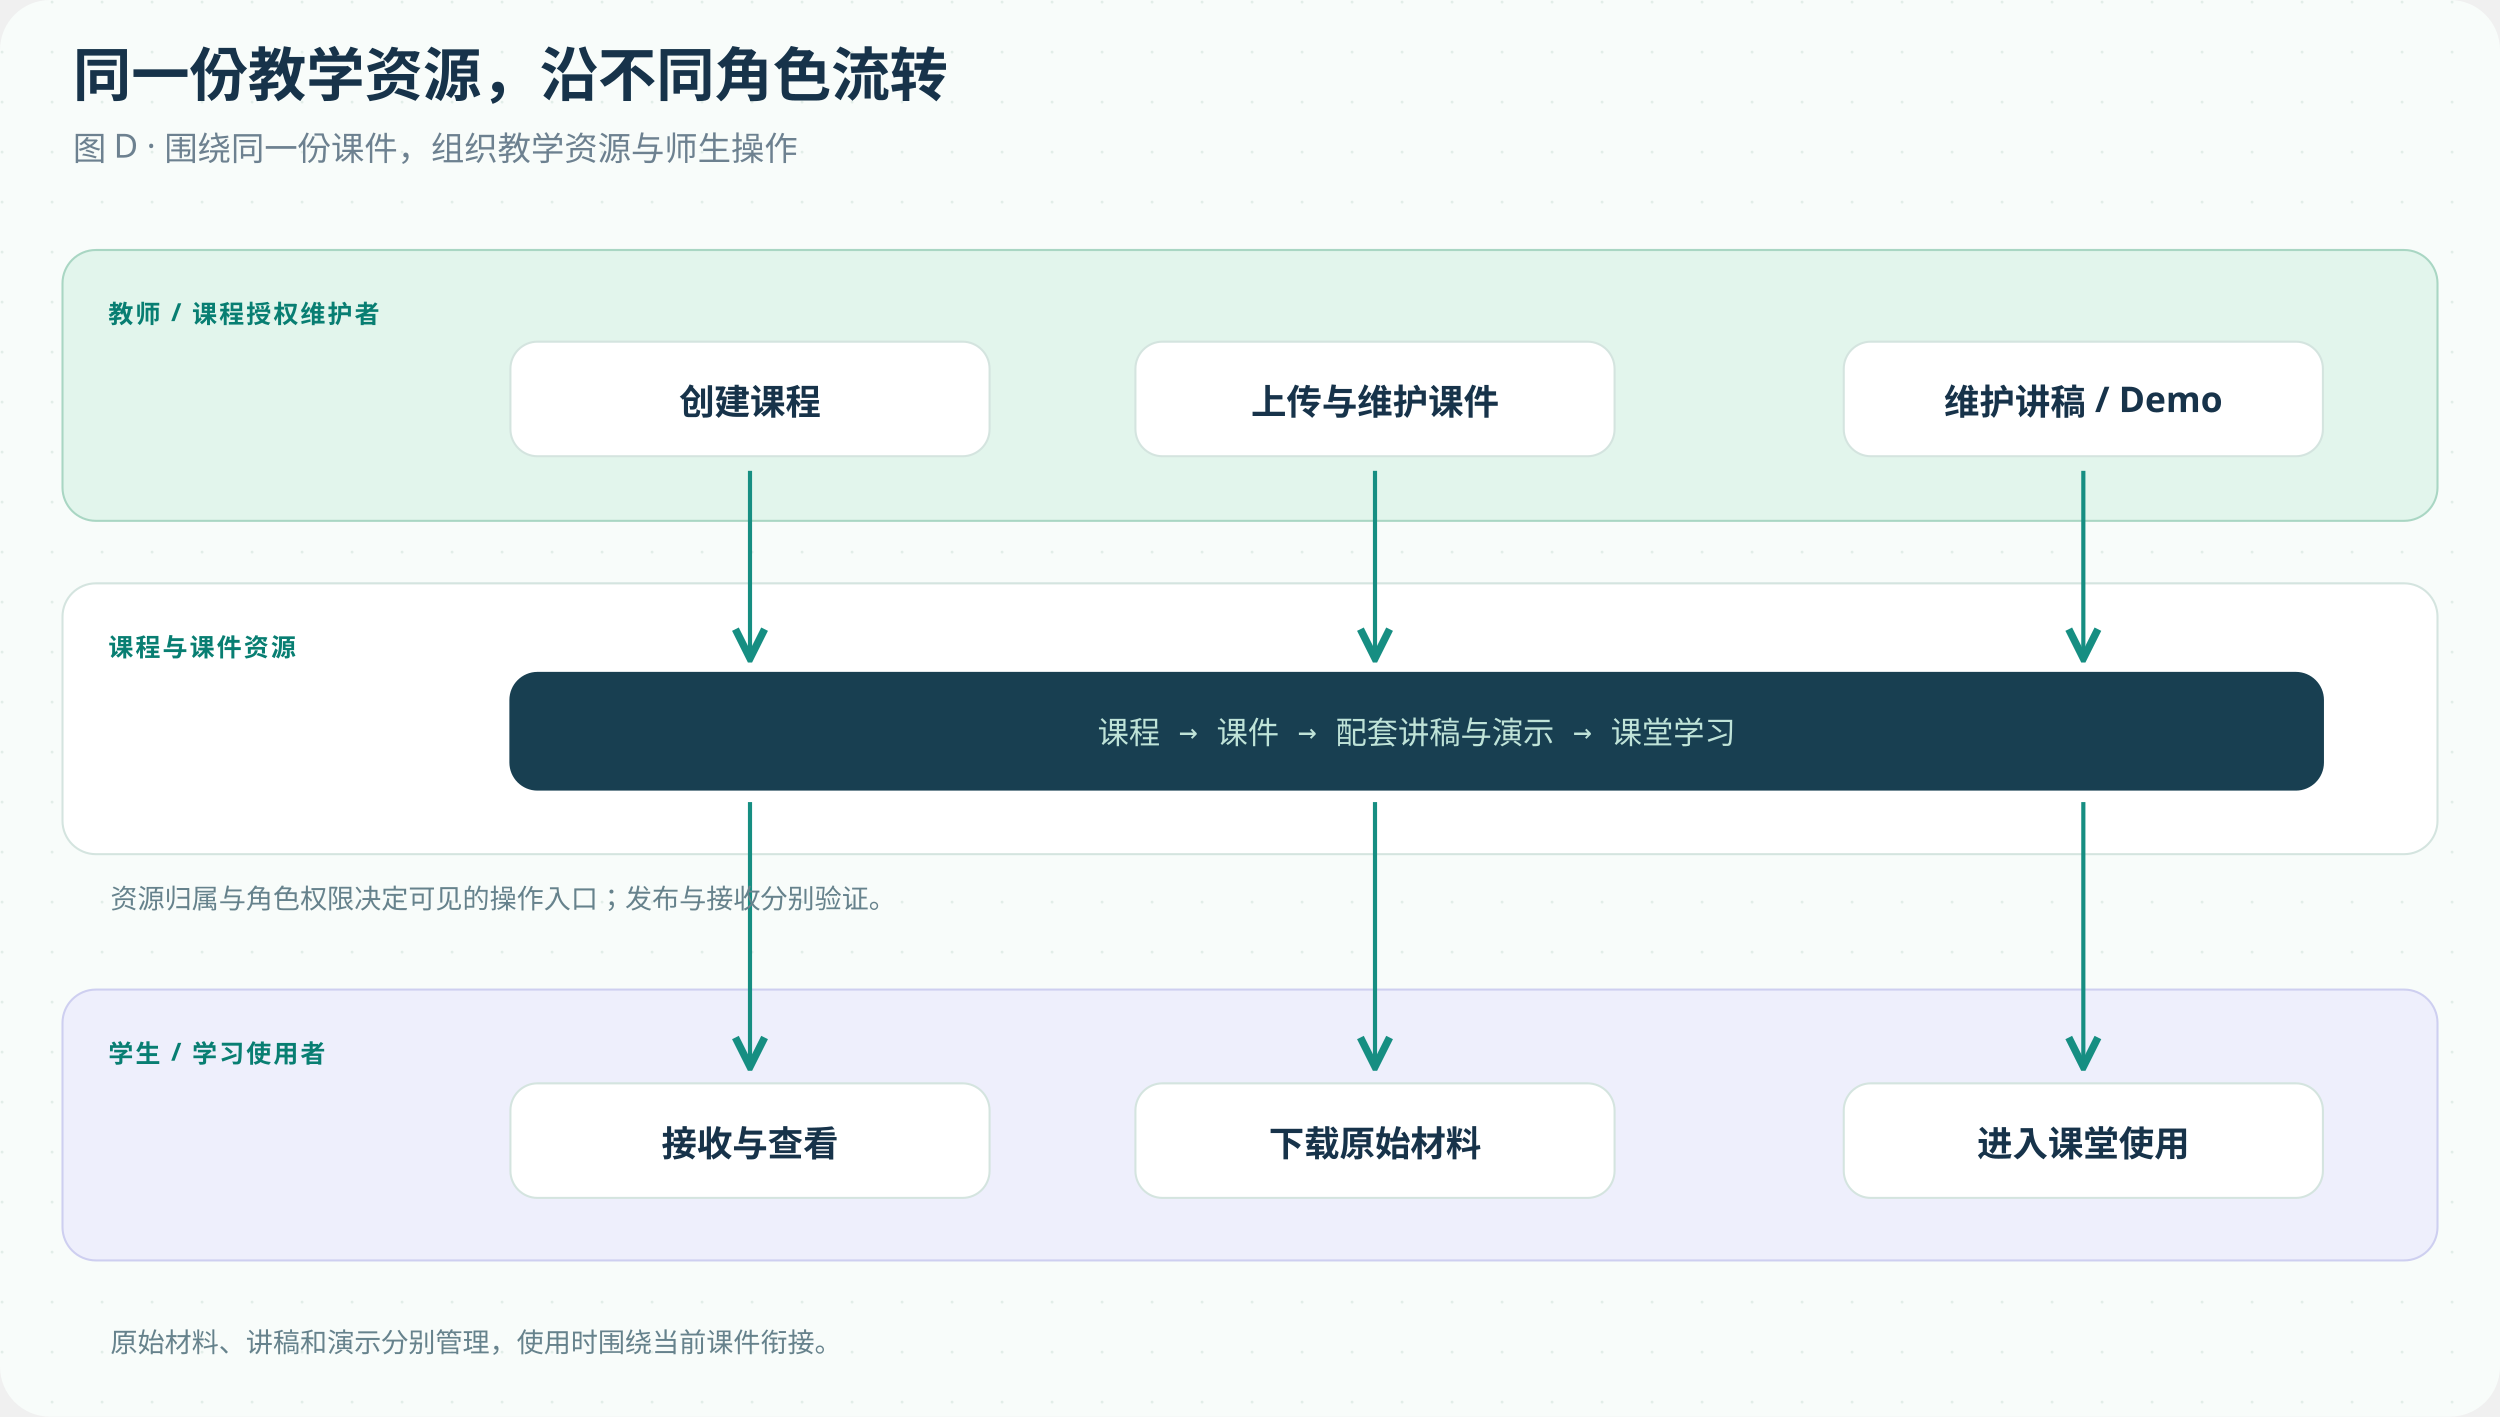
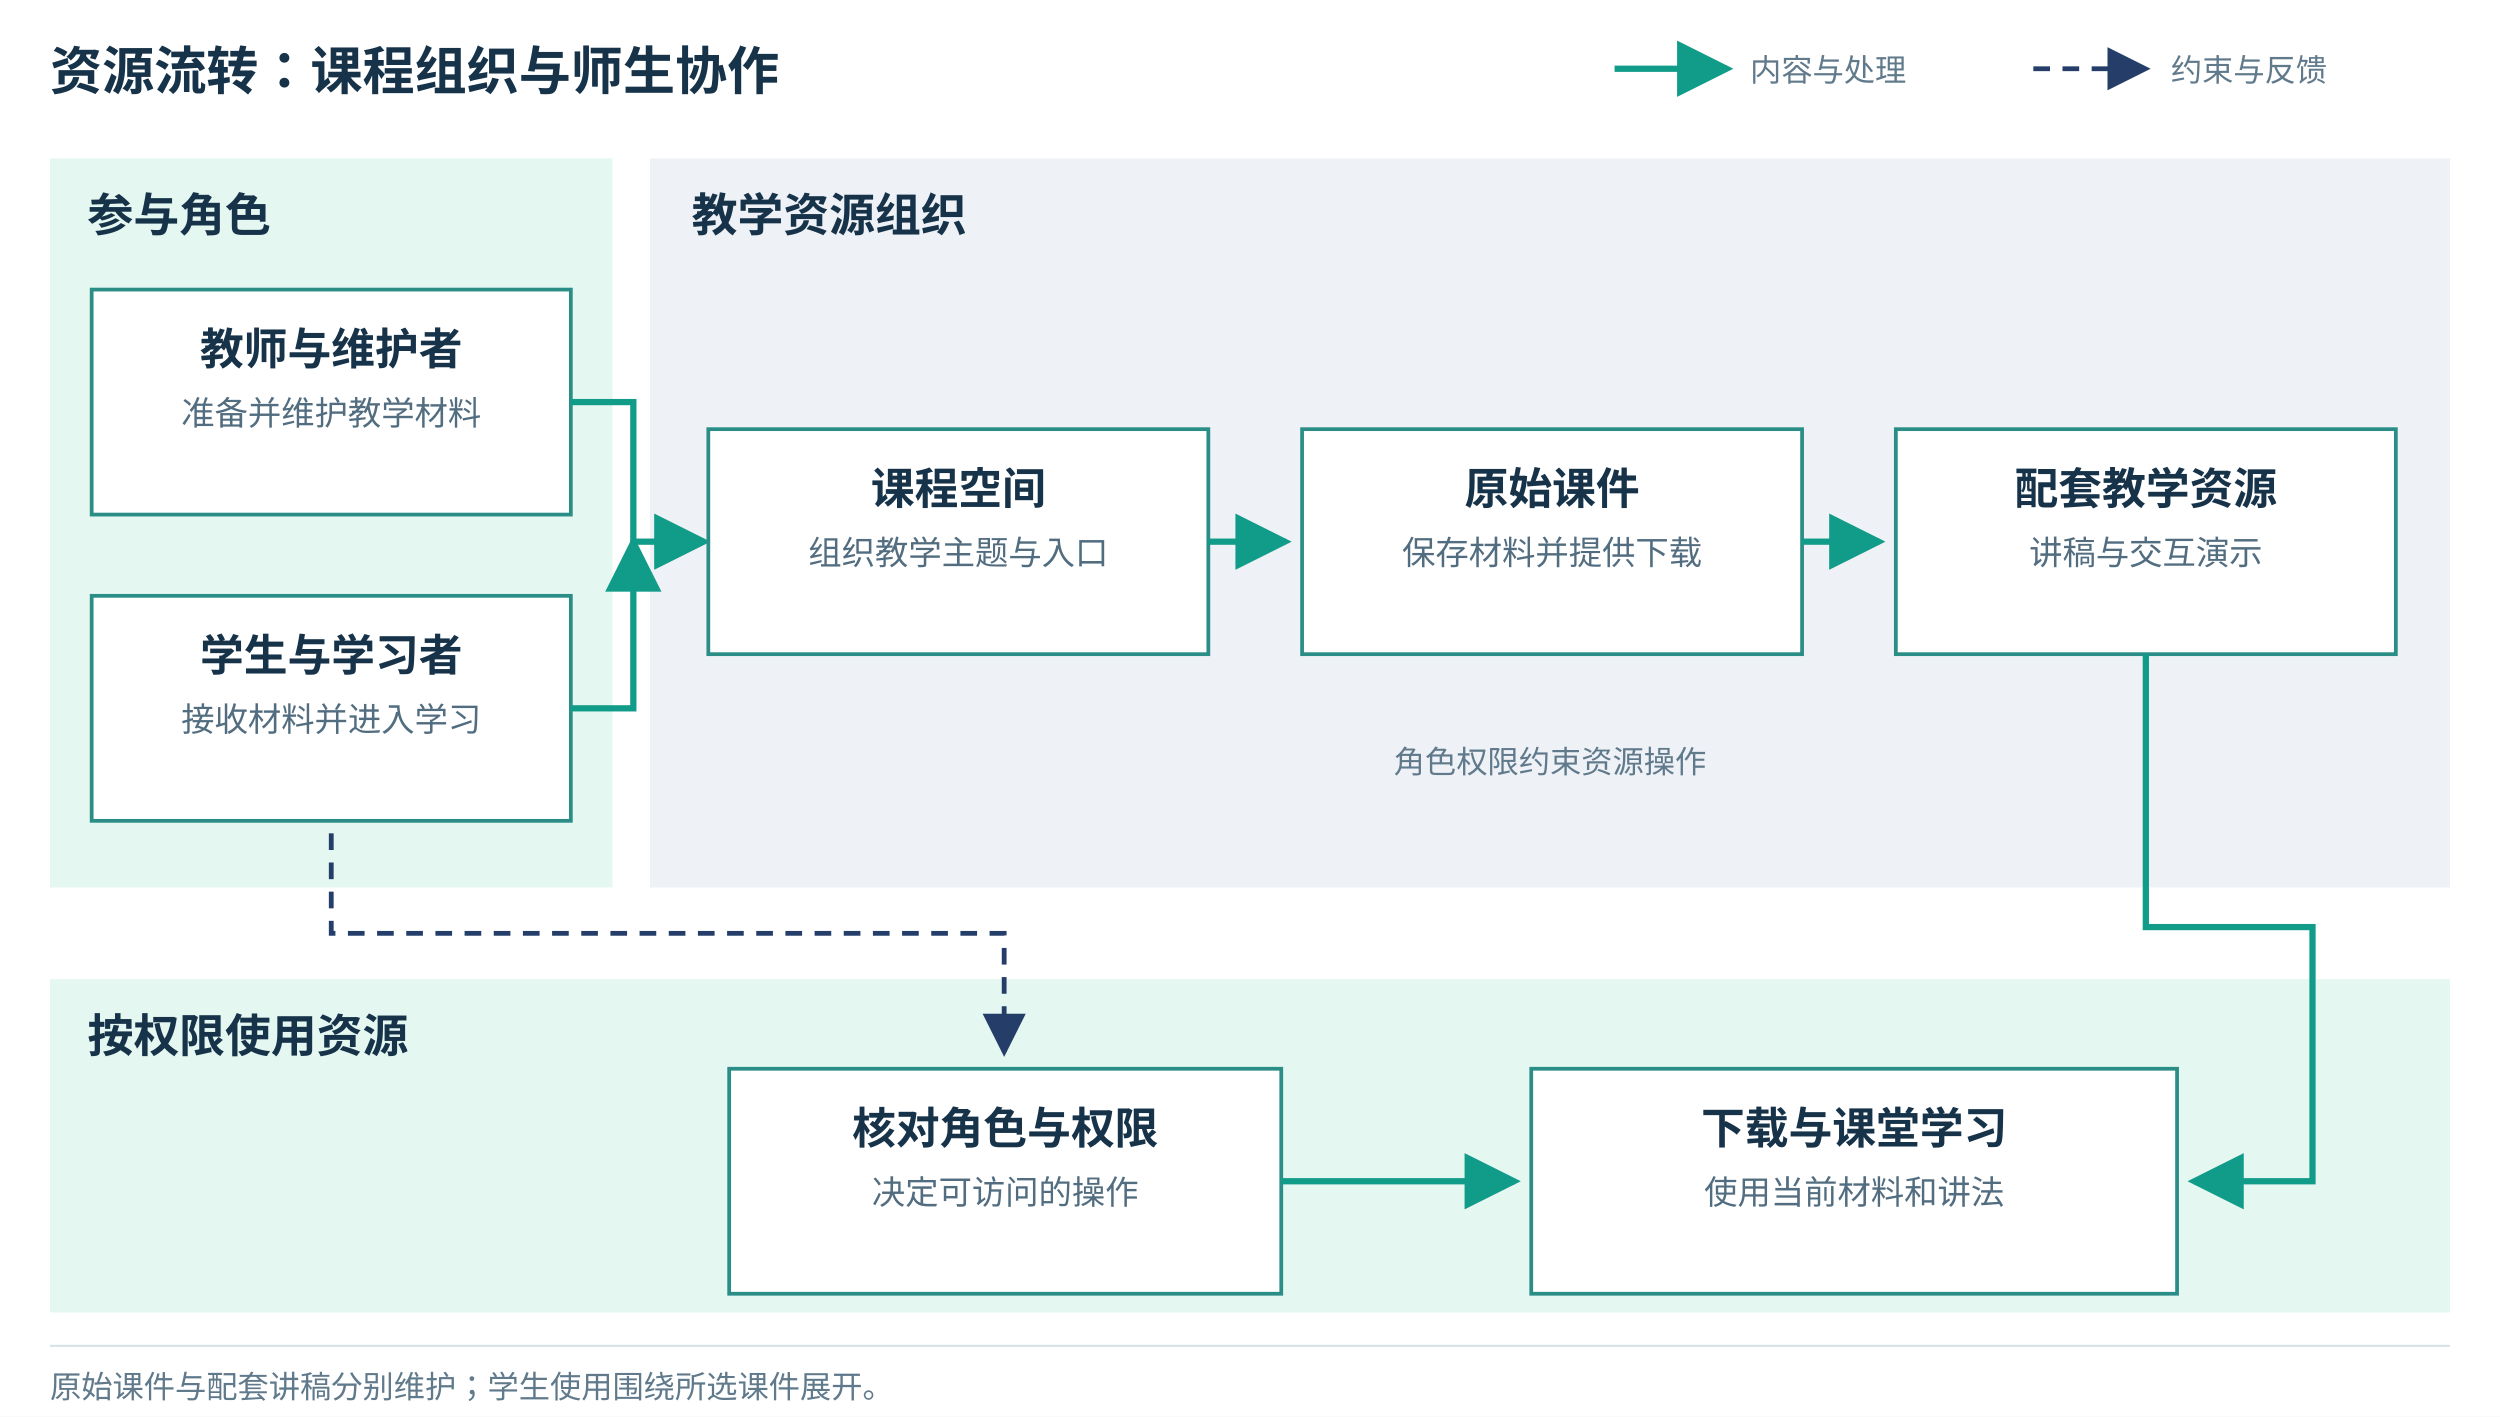
- <svg xmlns="http://www.w3.org/2000/svg" viewBox="0 0 1200 680" role="img" aria-label="同一份教学资源，沿不同角色流转">
+ <svg xmlns="http://www.w3.org/2000/svg" viewBox="0 0 1200 680" role="img" aria-label="资源流转：课程组织与师生协作">
  <defs>
-     <marker id="a" markerWidth="9" markerHeight="9" refX="8" refY="4.5" orient="auto">
-       <path d="M1 1L8 4.5L1 8" fill="none" stroke="#168E82" stroke-width="1.8" />
+     <marker id="flow" markerWidth="9" markerHeight="9" refX="8" refY="4.5" orient="auto">
+       <path d="M0 0L9 4.5L0 9Z" fill="#119B89" />
    </marker>
-     <pattern id="grid" width="24" height="24" patternUnits="userSpaceOnUse">
-       <circle cx="1" cy="1" r=".7" fill="#C9DDD4" />
-     </pattern>
+     <marker id="control" markerWidth="9" markerHeight="9" refX="8" refY="4.5" orient="auto">
+       <path d="M0 0L9 4.5L0 9Z" fill="#243E69" />
+     </marker>
  </defs>
-   <style>text{font-family:"Microsoft YaHei","Noto Sans SC",sans-serif} .title{font-size:28px;font-weight:700;fill:#17334A}.sub{font-size:16px;fill:#6D8190}.label{font-size:17px;font-weight:700;fill:#17334A}.body{font-size:16px;fill:#4A6577}.small{font-size:13px;fill:#66828C}.mono{font-family:Consolas,monospace;font-size:15px;fill:#087E72}.edge{stroke:#168E82;stroke-width:2;fill:none;marker-end:url(#a)}.dash{stroke-dasharray:6 5}.lane{stroke:#CBDDD7;stroke-width:1.2;stroke-dasharray:4 5}.light{fill:#F7FCFA;stroke:#BCDCD0}.white{fill:white;stroke:#D4E4DF}.navy{fill:#183F51;stroke:#183F51}.mint{fill:#E2F5EC;stroke:#A9D6C3}.violet{fill:#EEEFFC;stroke:#CECFF0}.gold{fill:#FFF5DE;stroke:#E8D3A1}.on{fill:white}.onsoft{fill:#BFE3D8}.badge{font-size:12px;font-weight:700;letter-spacing:1px;fill:#087E72}</style>
-   <rect width="1200" height="680" rx="24" fill="#F8FCFA" />
-   <rect width="1200" height="680" rx="24" fill="url(#grid)" opacity=".45" />
-   <text x="35" y="46" class="title">同一份教学资源，沿不同角色流转</text>
-   <text x="35" y="77" class="sub">图 D · 围绕同一份课件，组织教学资源与师生操作</text>
-   <rect x="30" y="120" width="1140" height="130" rx="16" class="mint" />
-   <text x="52" y="155" class="badge">教师 / 课程授权维护者</text>
-   <rect x="30" y="280" width="1140" height="130" rx="16" class="white" />
-   <text x="52" y="315" class="badge">课程与课件资源</text>
-   <rect x="30" y="475" width="1140" height="130" rx="16" class="violet" />
-   <text x="52" y="510" class="badge">学生 / 学习使用者</text>
-   <rect x="245" y="164" width="230" height="55" rx="13" class="white" />
-   <text x="360" y="199" class="label" text-anchor="middle">创建课程</text>
-   <rect x="545" y="164" width="230" height="55" rx="13" class="white" />
-   <text x="660" y="199" class="label" text-anchor="middle">上传与维护课件</text>
-   <rect x="885" y="164" width="230" height="55" rx="13" class="white" />
-   <text x="1000" y="199" class="label" text-anchor="middle">维护讲稿 / Demo</text>
-   <path d="M360 226V316" class="edge" />
-   <path d="M660 226V316" class="edge" />
-   <path d="M1000 226V316" class="edge" />
-   <rect x="245" y="323" width="870" height="56" rx="13" class="navy" />
-   <text x="680" y="357" class="mono onsoft" text-anchor="middle">课程 → 课件 → 配套讲稿与演示 → 课堂学习</text>
-   <rect x="245" y="520" width="230" height="55" rx="13" class="white" />
-   <text x="360" y="555" class="label" text-anchor="middle">接收与查看</text>
-   <path d="M360 385V512" class="edge" />
-   <rect x="545" y="520" width="230" height="55" rx="13" class="white" />
-   <text x="660" y="555" class="label" text-anchor="middle">下载原始材料</text>
-   <path d="M660 385V512" class="edge" />
-   <rect x="885" y="520" width="230" height="55" rx="13" class="white" />
-   <text x="1000" y="555" class="label" text-anchor="middle">进入课堂使用</text>
-   <path d="M1000 385V512" class="edge" />
-   <text x="53" y="436" class="small">资源归属与角色权限决定可见的操作入口；发布与接收分别验证。</text>
-   <text x="53" y="649" class="small">原始材料、讲稿和演示分别管理，使用时围绕当前课件衔接。</text>
+   <style>text{font-family:"Microsoft YaHei","Noto Sans SC",sans-serif;fill:#17334A}.heading{font-size:25px;font-weight:700}.region{font-size:22px;font-weight:700}.node{font-size:21px;font-weight:700}.detail{font-size:16px;fill:#526D80}.note{font-size:15px;fill:#607A8C}.solid{fill:none;stroke:#119B89;stroke-width:3;marker-end:url(#flow)}.feedback{fill:none;stroke:#243E69;stroke-width:2.3;stroke-dasharray:8 6;marker-end:url(#control)}</style>
+   <rect width="1200" height="680" fill="white" />
+   <text x="24" y="43" class="heading" text-anchor="start">资源流转：课程组织与师生协作</text>
+   <path d="M775 33H829" class="solid" />
+   <text x="840" y="39" class="note" text-anchor="start">内容与处理</text>
+   <path d="M976 33H1030" class="feedback" />
+   <text x="1042" y="39" class="note" text-anchor="start">约束与反馈</text>
+   <rect x="24" y="76" width="270" height="350" fill="#E5F7F1" />
+   <rect x="312" y="76" width="864" height="350" fill="#EEF1F5" />
+   <rect x="24" y="470" width="1152" height="160" fill="#E5F7F1" />
+   <text x="42" y="111" class="region" text-anchor="start">参与角色</text>
+   <text x="332" y="111" class="region" text-anchor="start">教学资源组织</text>
+   <text x="42" y="505" class="region" text-anchor="start">按权限使用资源</text>
+   <rect x="44" y="139" width="230" height="108" fill="white" stroke="#2A8E87" stroke-width="1.8" />
+   <text x="159.0" y="175" class="node" text-anchor="middle">教师与维护者</text>
+   <text x="159.0" y="204" class="detail" text-anchor="middle">准备并维护教学材料</text>
+   <rect x="44" y="286" width="230" height="108" fill="white" stroke="#2A8E87" stroke-width="1.8" />
+   <text x="159.0" y="322" class="node" text-anchor="middle">学生与学习者</text>
+   <text x="159.0" y="351" class="detail" text-anchor="middle">接收材料并进入学习</text>
+   <path d="M274 193H304V260H338" class="solid" />
+   <path d="M274 340H304V260" class="solid" />
+   <rect x="340" y="206" width="240" height="108" fill="white" stroke="#2A8E87" stroke-width="1.8" />
+   <text x="460.0" y="242" class="node" text-anchor="middle">课程空间</text>
+   <text x="460.0" y="271" class="detail" text-anchor="middle">组织教学主题与入口</text>
+   <rect x="625" y="206" width="240" height="108" fill="white" stroke="#2A8E87" stroke-width="1.8" />
+   <text x="745.0" y="242" class="node" text-anchor="middle">原始课件</text>
+   <text x="745.0" y="271" class="detail" text-anchor="middle">保存材料并提供下载</text>
+   <rect x="910" y="206" width="240" height="108" fill="white" stroke="#2A8E87" stroke-width="1.8" />
+   <text x="1030.0" y="242" class="node" text-anchor="middle">配套教学资源</text>
+   <text x="1030.0" y="271" class="detail" text-anchor="middle">讲稿与交互演示</text>
+   <path d="M580 260H617" class="solid" />
+   <path d="M865 260H902" class="solid" />
+   <text x="744" y="371" class="note" text-anchor="middle">角色权限约束资源操作</text>
+   <rect x="350" y="513" width="265" height="108" fill="white" stroke="#2A8E87" stroke-width="1.8" />
+   <text x="482.5" y="549" class="node" text-anchor="middle">核对角色与权限</text>
+   <text x="482.5" y="578" class="detail" text-anchor="middle">决定可访问的操作</text>
+   <rect x="735" y="513" width="310" height="108" fill="white" stroke="#2A8E87" stroke-width="1.8" />
+   <text x="890.0" y="549" class="node" text-anchor="middle">下载与课堂学习</text>
+   <text x="890.0" y="578" class="detail" text-anchor="middle">使用当前材料和讲法</text>
+   <path d="M615 567H727" class="solid" />
+   <path d="M159 400V448H482V505" class="feedback" />
+   <path d="M1030 314V445H1110V567H1053" class="solid" />
+   <path d="M24 646H1176" stroke="#D5E2E6" />
+   <text x="24" y="671" class="note" text-anchor="start">原始课件与配套讲稿分别维护；学生使用围绕所选课件展开。</text>
</svg>
